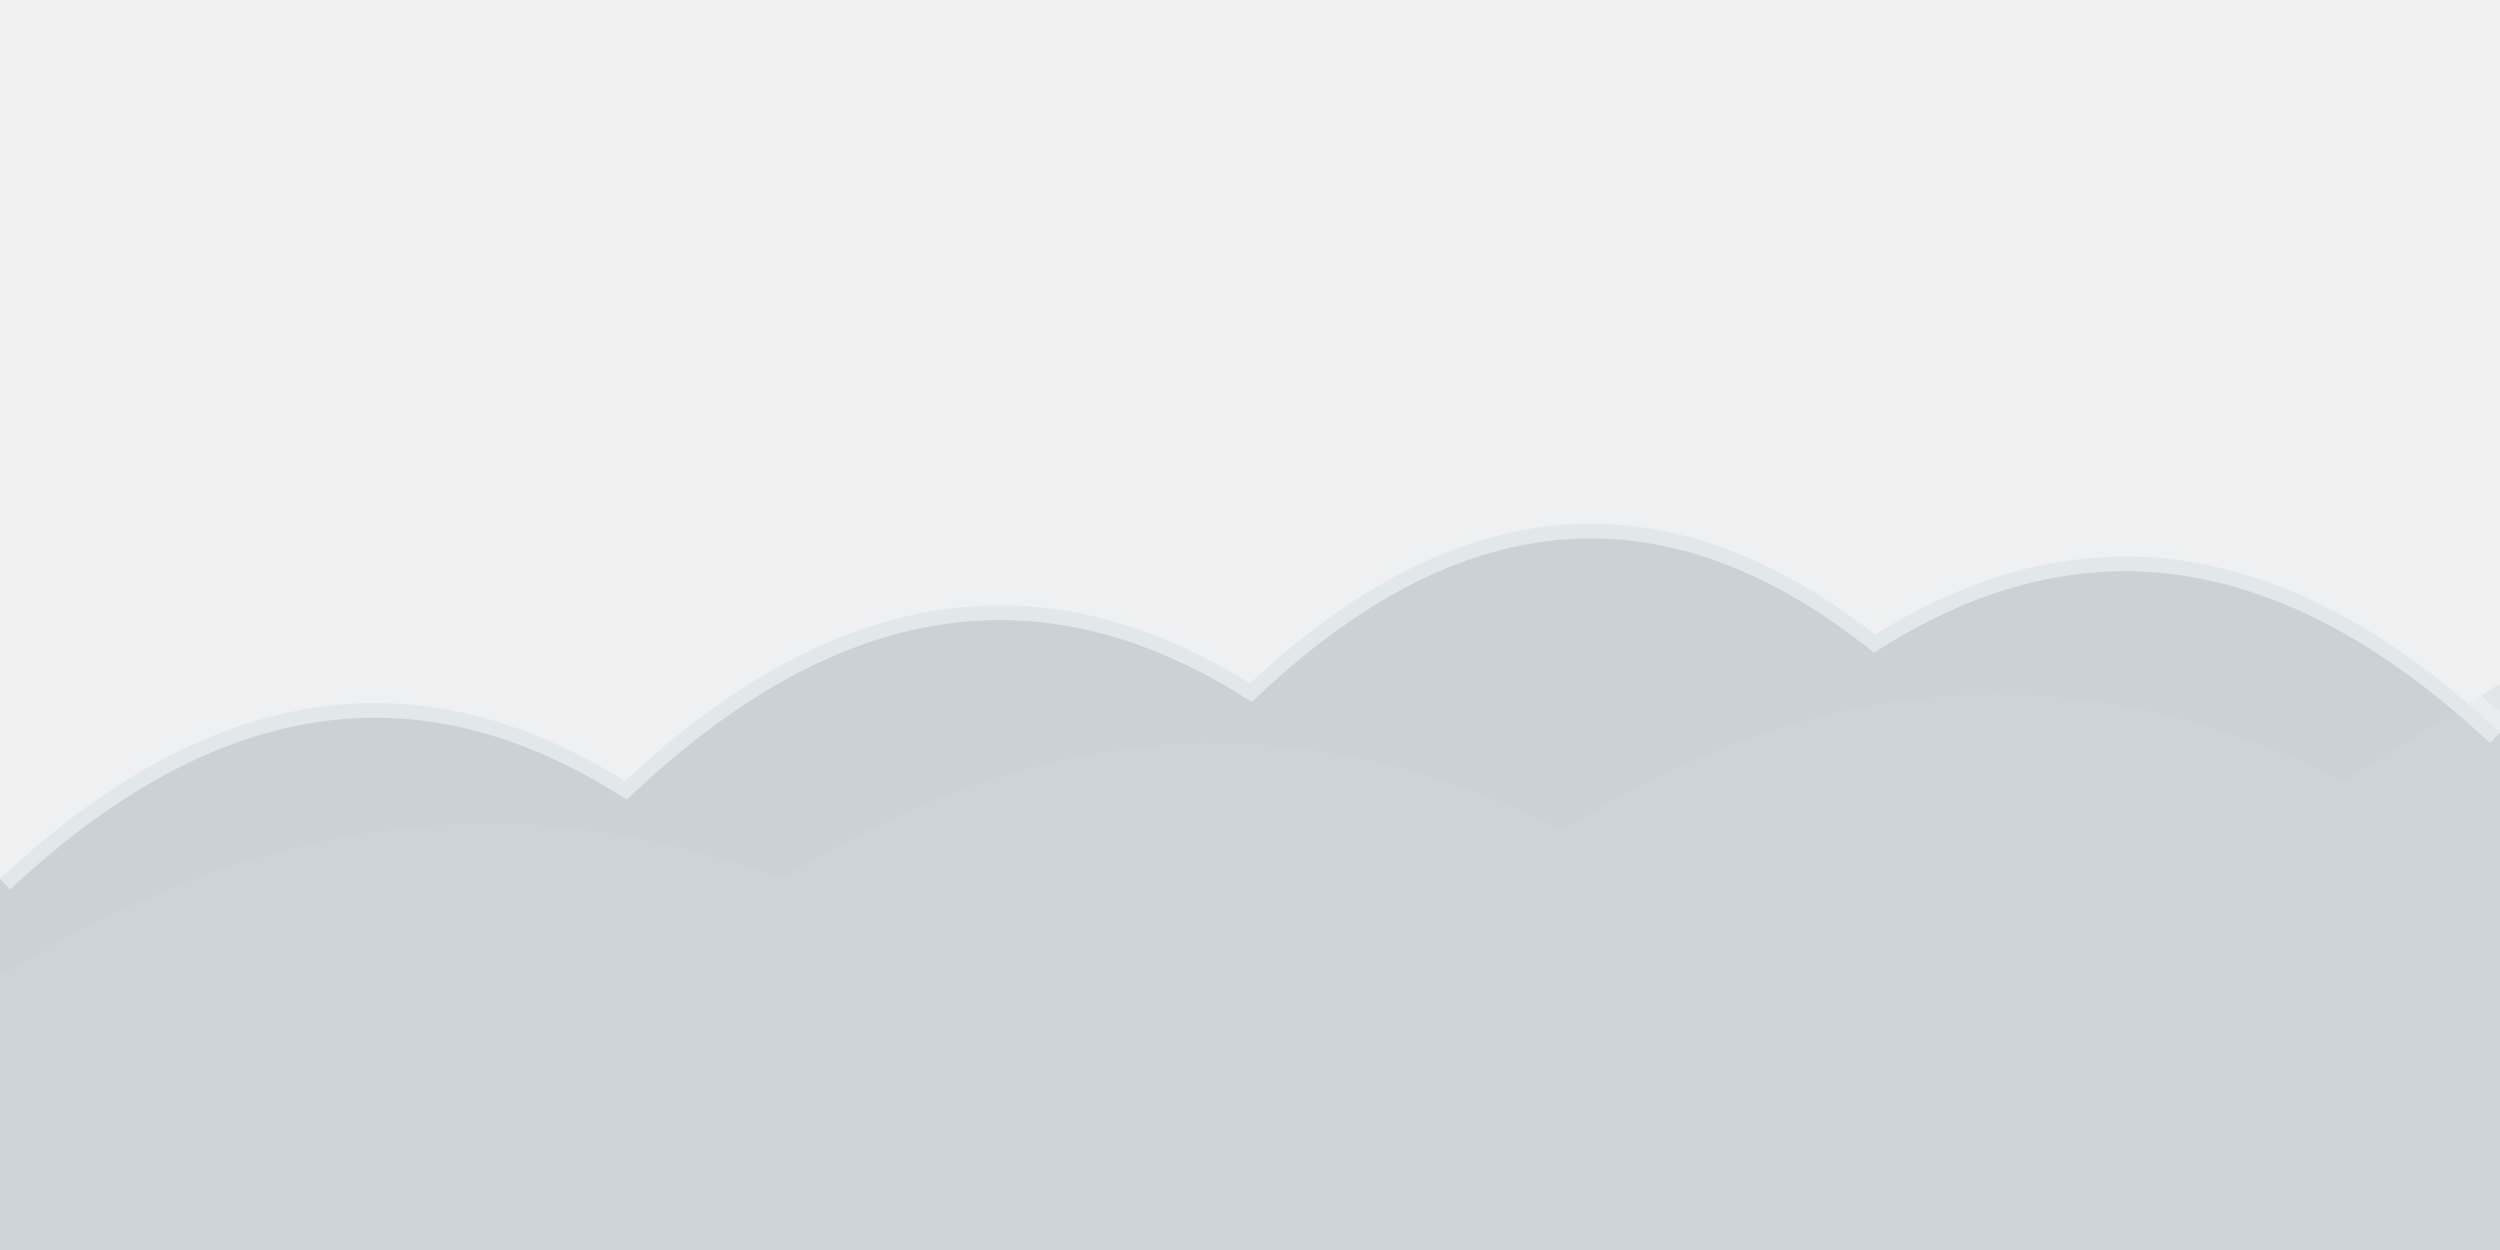
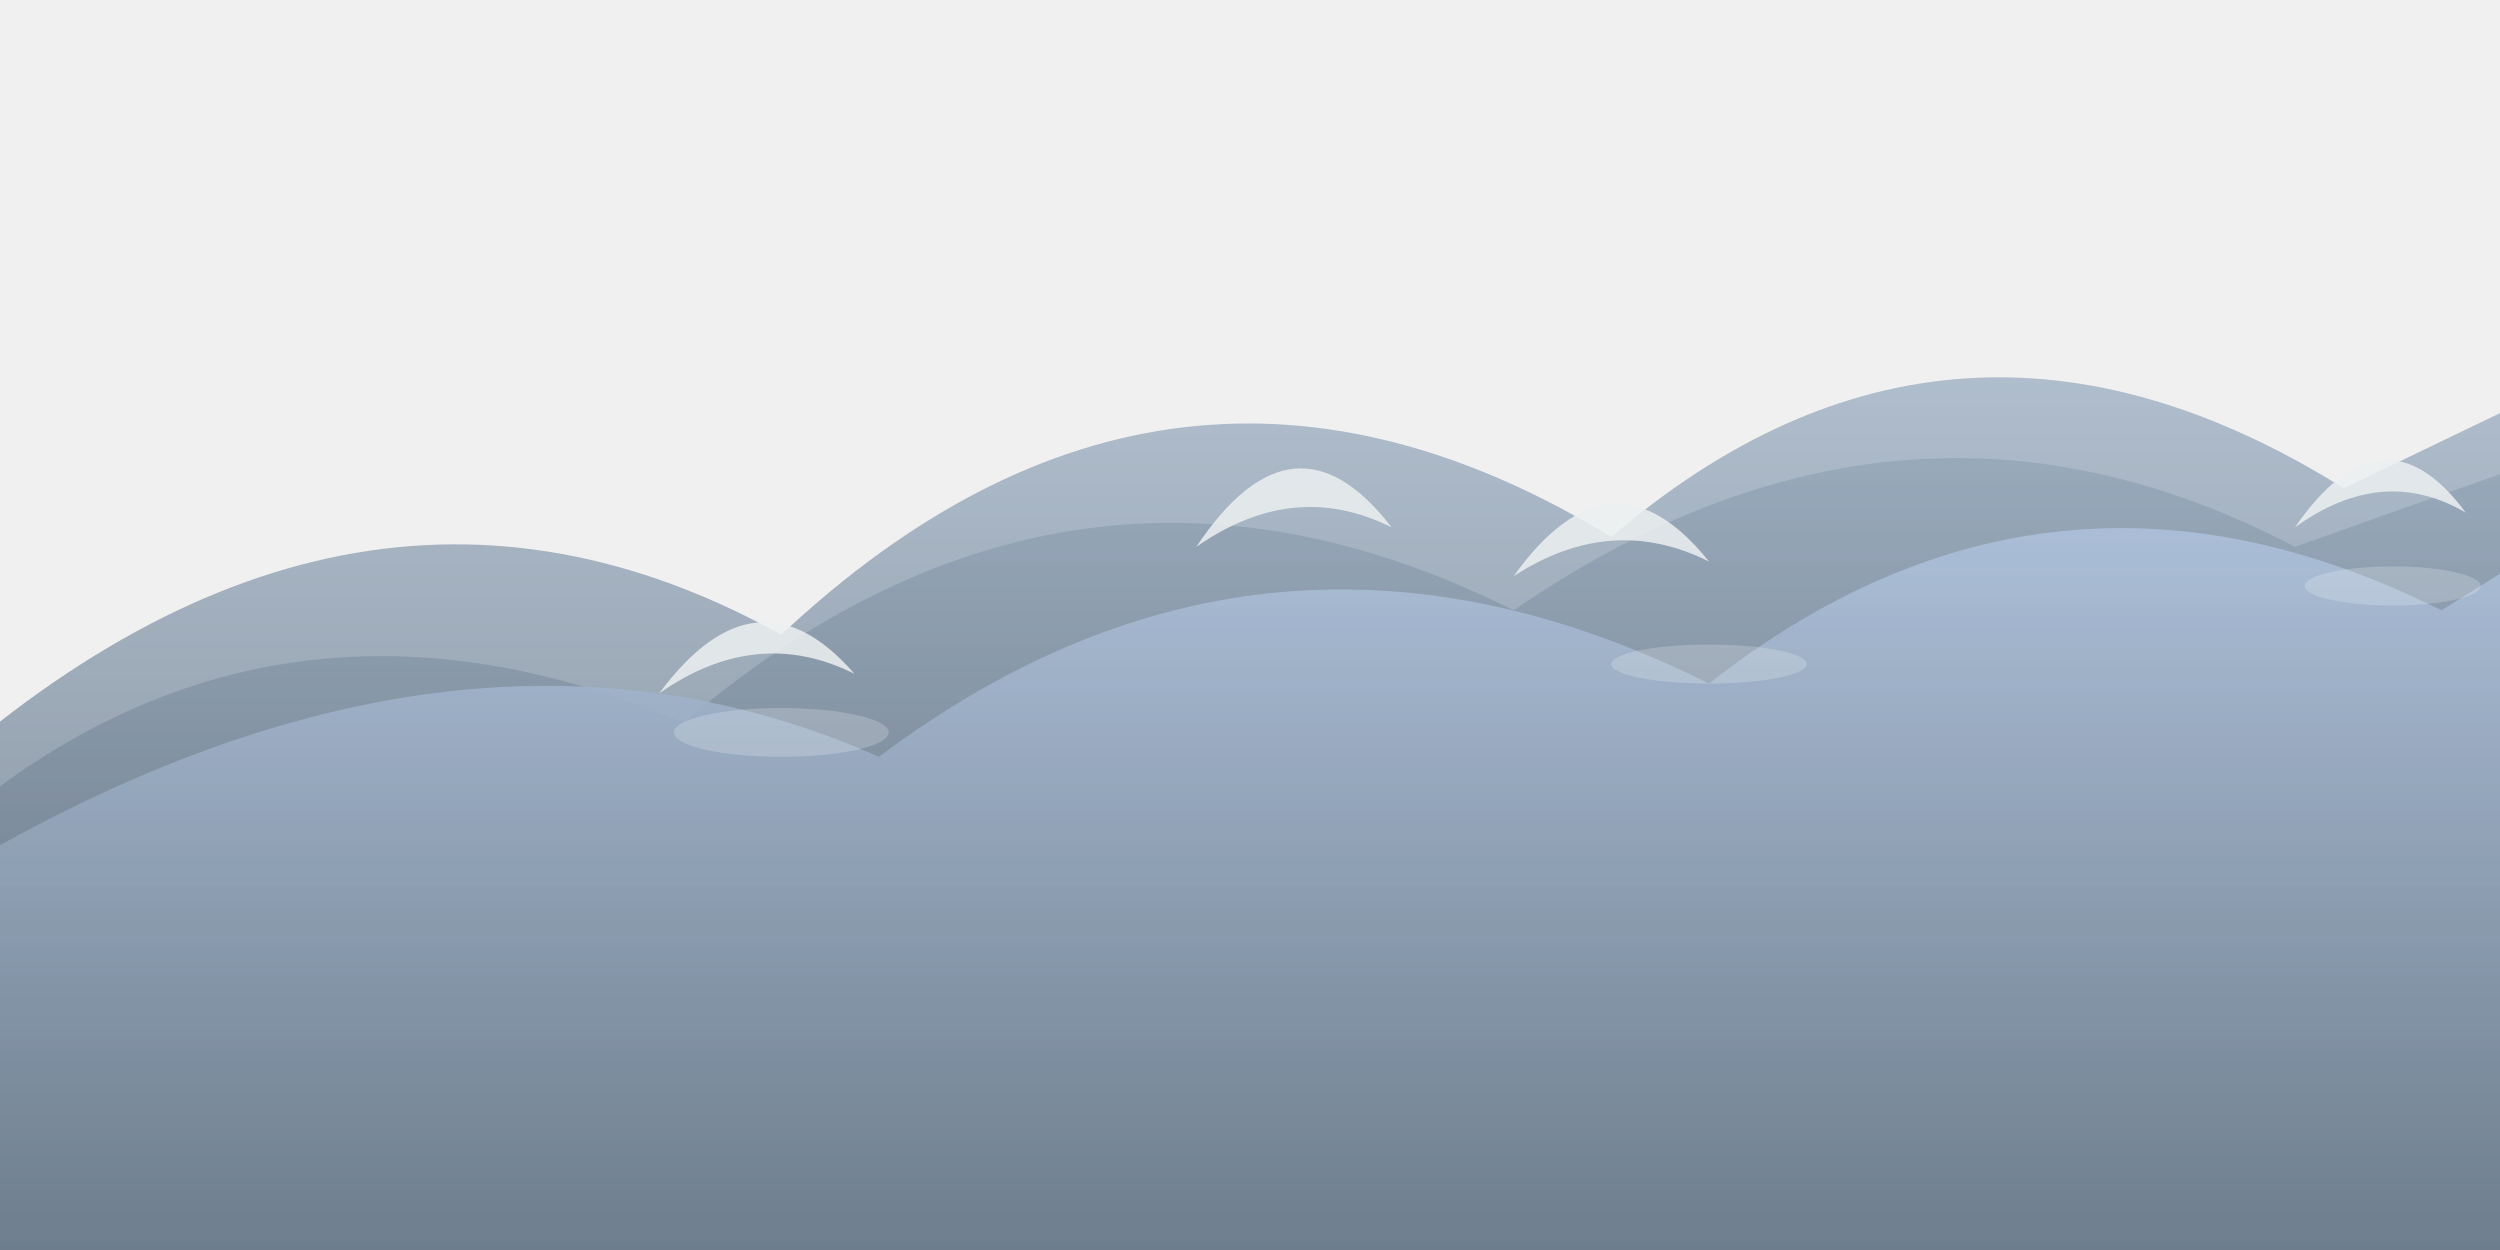
<svg xmlns="http://www.w3.org/2000/svg" width="512" height="256" viewBox="0 0 512 256">
-   <path d="M0,256 L0,180 Q64,120 128,160 Q192,100 256,140 Q320,80 384,130 Q448,90 512,150 L512,256 Z" fill="#B0BEC5" opacity="0.6" />
-   <path d="M0,256 L0,200 Q80,150 160,180 Q240,130 320,170 Q400,120 480,160 L512,140 L512,256 Z" fill="#CFD8DC" opacity="0.4" />
-   <path d="M0,180 Q64,120 128,160 Q192,100 256,140 Q320,80 384,130 Q448,90 512,150" fill="none" stroke="#ECEFF1" stroke-width="6" opacity="0.7" />
+   <defs>
+     <linearGradient id="hs1" x1="0" y1="0" x2="0" y2="1">
+       <stop offset="0%" stop-color="#B0C4DE" />
+       <stop offset="100%" stop-color="#708090" />
+     </linearGradient>
+     <linearGradient id="hs2" x1="0" y1="0" x2="0" y2="1">
+       <stop offset="0%" stop-color="#94A8BE" />
+       <stop offset="100%" stop-color="#4A5A6A" />
+     </linearGradient>
+     <linearGradient id="hs3" x1="0" y1="0" x2="0" y2="1">
+       <stop offset="0%" stop-color="#7A8EA0" />
+       <stop offset="100%" stop-color="#3A4A58" />
+     </linearGradient>
+   </defs>
+   <path d="M-20,256 L-20,178 Q50,110 140,148 Q220,80 310,125 Q390,70 470,112 L532,90 L532,256 Z" fill="url(#hs3)" opacity="0.5" />
+   <path d="M-20,256 L-20,165 Q70,80 160,130 Q240,55 330,110 Q400,50 480,100 L532,75 L532,256 Z" fill="url(#hs2)" opacity="0.7" />
+   <path d="M-20,256 L-20,185 Q90,115 180,155 Q260,95 350,140 Q420,85 500,125 L532,105 L532,256 Z" fill="url(#hs1)" opacity="0.85" />
+   <g fill="#ECF0F1" opacity="0.85">
+     <path d="M135,142 Q155,115 175,138 Q155,128 135,142Z" />
+     <path d="M245,112 Q265,82 285,108 Q265,98 245,112Z" />
+     <path d="M310,118 Q330,90 350,115 Q330,105 310,118Z" />
+     <path d="M470,108 Q488,82 505,105 Q488,95 470,108Z" />
+   </g>
+   <g fill="#FFFFFF" opacity="0.2">
+     <ellipse cx="160" cy="150" rx="22" ry="5" />
+     <ellipse cx="350" cy="136" rx="20" ry="4" />
+     <ellipse cx="490" cy="120" rx="18" ry="4" />
+   </g>
</svg>
